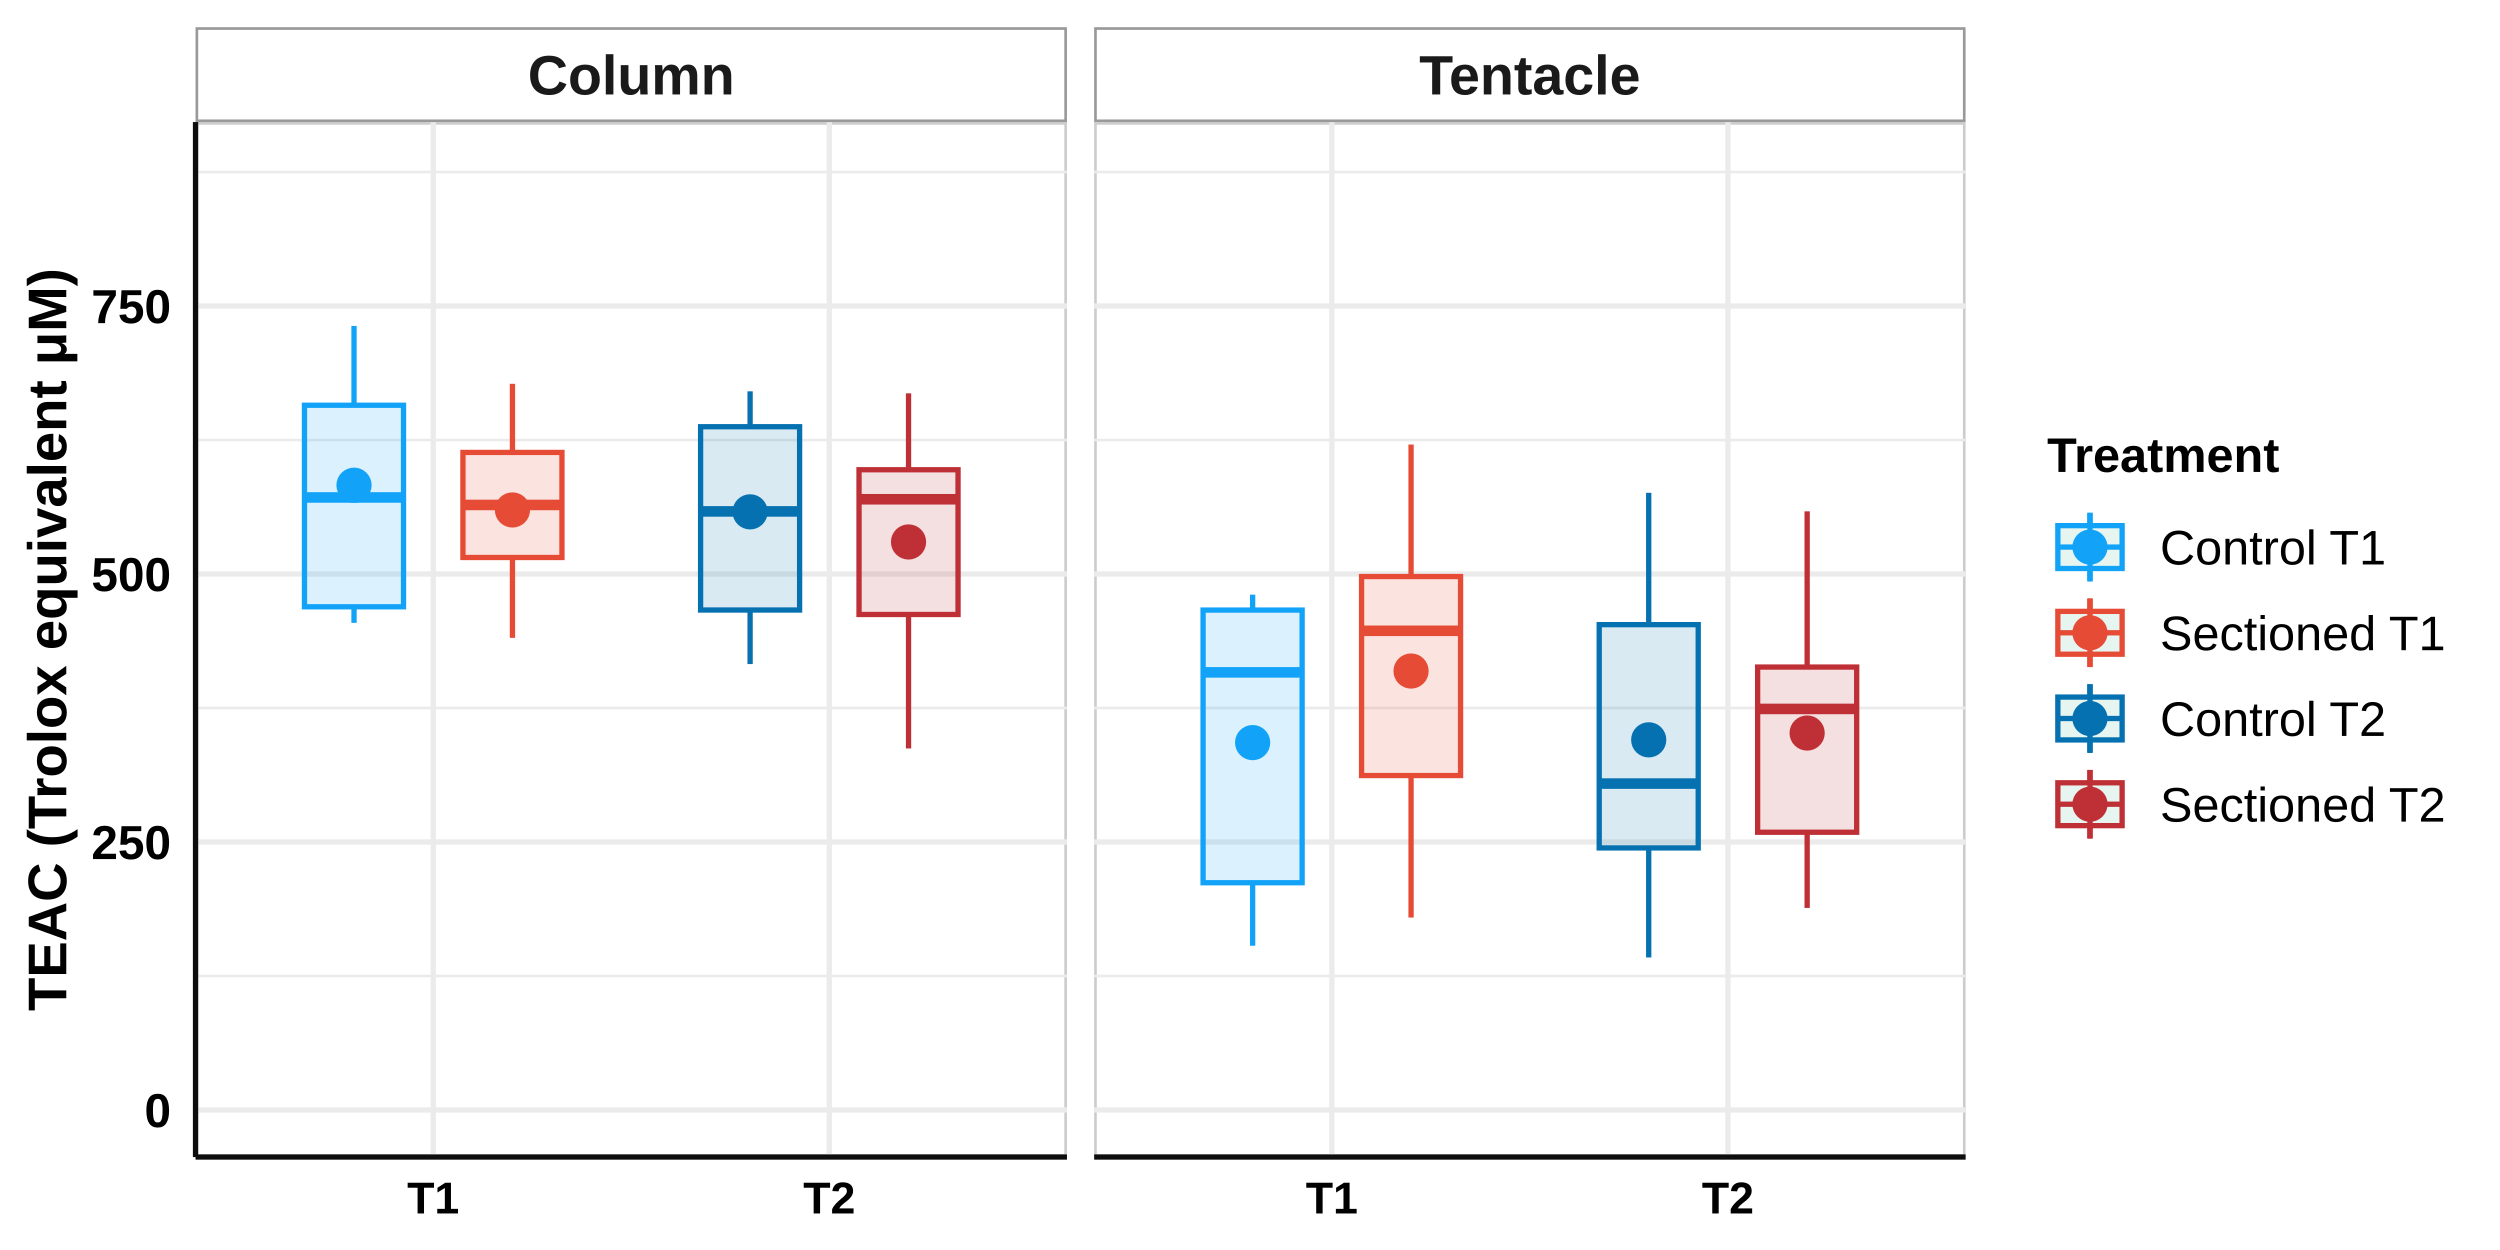
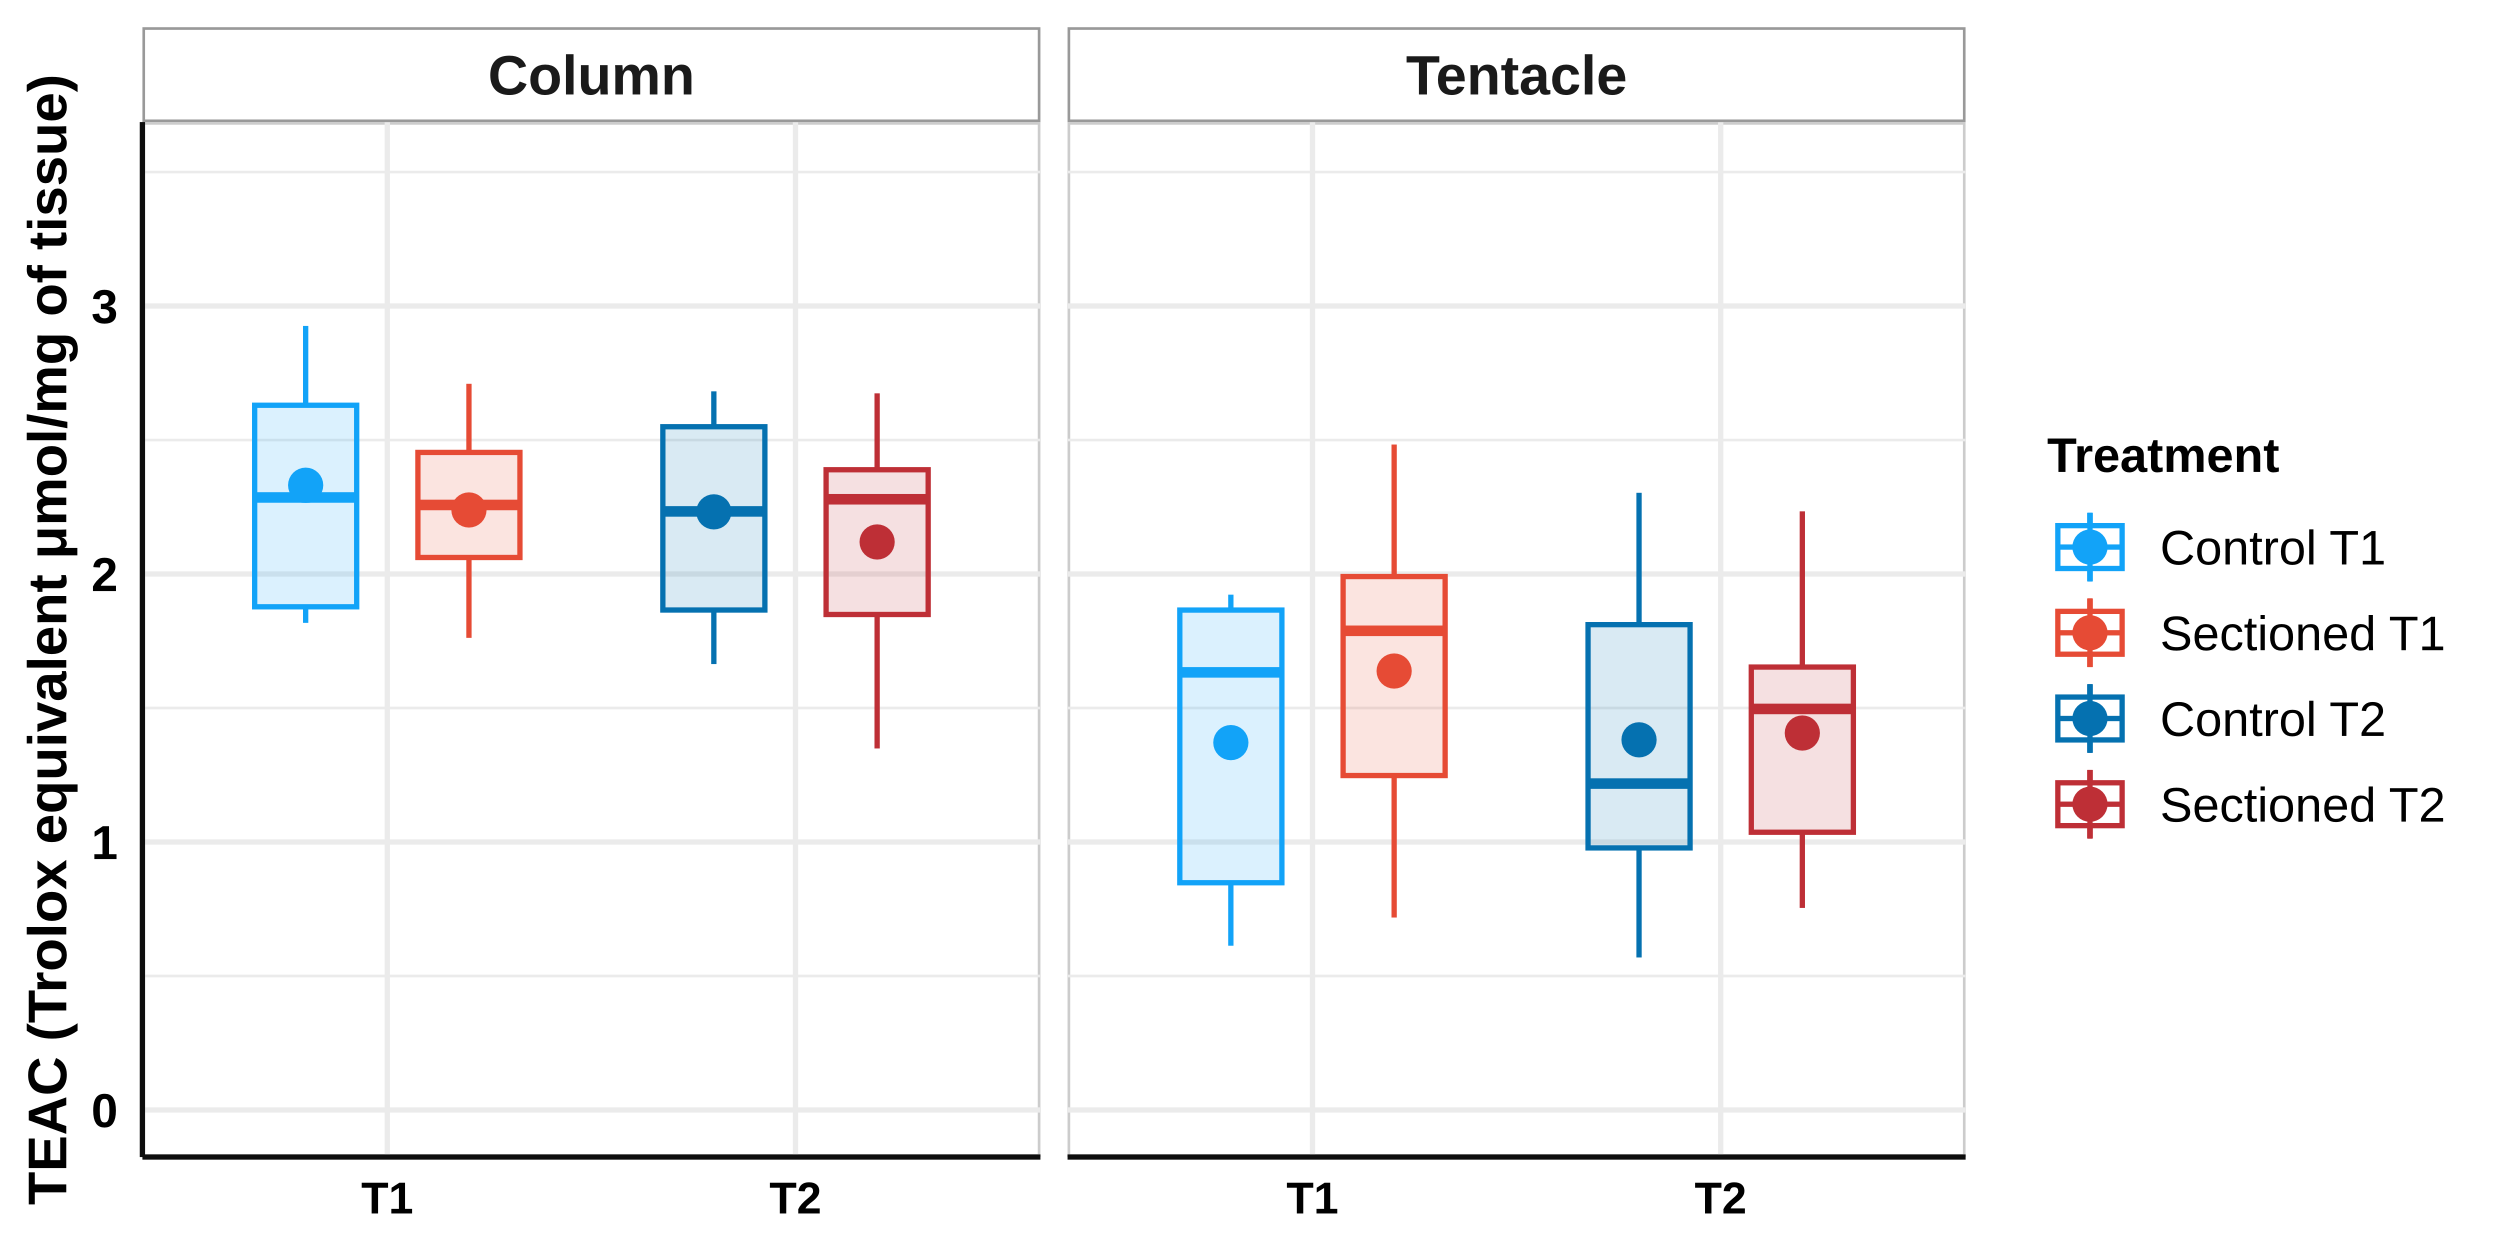
<svg xmlns="http://www.w3.org/2000/svg" width="504.00pt" height="252.00pt" viewBox="0 0 504.00 252.00">
  <g class="svglite">
    <defs>
      <style type="text/css">
    .svglite line, .svglite polyline, .svglite polygon, .svglite path, .svglite rect, .svglite circle {
      fill: none;
      stroke: #000000;
      stroke-linecap: round;
      stroke-linejoin: round;
      stroke-miterlimit: 10.00;
    }
    .svglite text {
      white-space: pre;
    }
    .svglite g.glyphgroup path {
      fill: inherit;
      stroke: none;
    }
  </style>
    </defs>
    <rect width="100%" height="100%" style="stroke: none; fill: #FFFFFF;" />
    <defs>
      <clipPath id="cpMC4wMHw1MDQuMDB8MC4wMHwyNTIuMDA=">
        <rect x="0.00" y="0.00" width="504.00" height="252.00" />
      </clipPath>
    </defs>
    <g clip-path="url(#cpMC4wMHw1MDQuMDB8MC4wMHwyNTIuMDA=)">
      <rect x="0.00" y="0.00" width="504.00" height="252.00" style="stroke-width: 1.07; stroke: none; fill: #FFFFFF;" />
    </g>
    <defs>
-       <clipPath id="cpMzkuNDJ8MjE1LjEwfDI0LjYxfDIzMy4yNg==">
-         <rect x="39.42" y="24.61" width="175.68" height="208.64" />
+       <clipPath id="cpMjguNzF8MjA5Ljc1fDI0LjYxfDIzMy4yNg==">
+         <rect x="28.71" y="24.61" width="181.04" height="208.64" />
      </clipPath>
    </defs>
-     <g clip-path="url(#cpMzkuNDJ8MjE1LjEwfDI0LjYxfDIzMy4yNg==)">
-       <rect x="39.42" y="24.61" width="175.68" height="208.64" style="stroke-width: 1.07; stroke: #CCCCCC; fill: #FFFFFF;" />
-       <polyline points="39.42,196.76 215.10,196.76 " style="stroke-width: 0.53; stroke: #EBEBEB; stroke-linecap: butt;" />
-       <polyline points="39.42,142.73 215.10,142.73 " style="stroke-width: 0.53; stroke: #EBEBEB; stroke-linecap: butt;" />
-       <polyline points="39.42,88.71 215.10,88.71 " style="stroke-width: 0.53; stroke: #EBEBEB; stroke-linecap: butt;" />
-       <polyline points="39.42,34.68 215.10,34.68 " style="stroke-width: 0.53; stroke: #EBEBEB; stroke-linecap: butt;" />
-       <polyline points="39.42,223.77 215.10,223.77 " style="stroke-width: 1.07; stroke: #EBEBEB; stroke-linecap: butt;" />
-       <polyline points="39.42,169.75 215.10,169.75 " style="stroke-width: 1.07; stroke: #EBEBEB; stroke-linecap: butt;" />
-       <polyline points="39.42,115.72 215.10,115.72 " style="stroke-width: 1.07; stroke: #EBEBEB; stroke-linecap: butt;" />
-       <polyline points="39.42,61.69 215.10,61.69 " style="stroke-width: 1.07; stroke: #EBEBEB; stroke-linecap: butt;" />
-       <polyline points="87.34,233.26 87.34,24.61 " style="stroke-width: 1.07; stroke: #EBEBEB; stroke-linecap: butt;" />
-       <polyline points="167.19,233.26 167.19,24.61 " style="stroke-width: 1.07; stroke: #EBEBEB; stroke-linecap: butt;" />
-       <line x1="71.37" y1="81.70" x2="71.37" y2="65.71" style="stroke-width: 1.07; stroke: #12A3F8; stroke-linecap: butt;" />
-       <line x1="71.37" y1="122.33" x2="71.37" y2="125.57" style="stroke-width: 1.07; stroke: #12A3F8; stroke-linecap: butt;" />
-       <polygon points="61.38,81.70 61.38,122.33 81.35,122.33 81.35,81.70 61.38,81.70 " style="stroke-width: 1.07; stroke: #12A3F8; stroke-linecap: butt; stroke-linejoin: miter; fill: #12A3F8; fill-opacity: 0.15;" />
-       <line x1="61.38" y1="100.29" x2="81.35" y2="100.29" style="stroke-width: 2.13; stroke: #12A3F8; stroke-linecap: butt; stroke-linejoin: miter;" />
-       <line x1="103.31" y1="91.21" x2="103.31" y2="77.38" style="stroke-width: 1.07; stroke: #E64B35; stroke-linecap: butt;" />
-       <line x1="103.31" y1="112.39" x2="103.31" y2="128.60" style="stroke-width: 1.07; stroke: #E64B35; stroke-linecap: butt;" />
-       <polygon points="93.33,91.21 93.33,112.39 113.29,112.39 113.29,91.21 93.33,91.21 " style="stroke-width: 1.07; stroke: #E64B35; stroke-linecap: butt; stroke-linejoin: miter; fill: #E64B35; fill-opacity: 0.15;" />
-       <line x1="93.33" y1="101.80" x2="113.29" y2="101.80" style="stroke-width: 2.13; stroke: #E64B35; stroke-linecap: butt; stroke-linejoin: miter;" />
-       <line x1="151.22" y1="86.03" x2="151.22" y2="78.89" style="stroke-width: 1.07; stroke: #0571B0; stroke-linecap: butt;" />
-       <line x1="151.22" y1="122.98" x2="151.22" y2="133.87" style="stroke-width: 1.07; stroke: #0571B0; stroke-linecap: butt;" />
-       <polygon points="141.24,86.03 141.24,122.98 161.20,122.98 161.20,86.03 141.24,86.03 " style="stroke-width: 1.07; stroke: #0571B0; stroke-linecap: butt; stroke-linejoin: miter; fill: #0571B0; fill-opacity: 0.15;" />
-       <line x1="141.24" y1="103.10" x2="161.20" y2="103.10" style="stroke-width: 2.13; stroke: #0571B0; stroke-linecap: butt; stroke-linejoin: miter;" />
-       <line x1="183.16" y1="94.70" x2="183.16" y2="79.30" style="stroke-width: 1.07; stroke: #BE2F36; stroke-linecap: butt;" />
-       <line x1="183.16" y1="123.88" x2="183.16" y2="150.89" style="stroke-width: 1.07; stroke: #BE2F36; stroke-linecap: butt;" />
-       <polygon points="173.18,94.70 173.18,123.88 193.14,123.88 193.14,94.70 173.18,94.70 " style="stroke-width: 1.07; stroke: #BE2F36; stroke-linecap: butt; stroke-linejoin: miter; fill: #BE2F36; fill-opacity: 0.15;" />
-       <line x1="173.18" y1="100.65" x2="193.14" y2="100.65" style="stroke-width: 2.13; stroke: #BE2F36; stroke-linecap: butt; stroke-linejoin: miter;" />
-       <line x1="71.37" y1="97.82" x2="71.37" y2="97.82" style="stroke-width: 1.07; stroke: #12A3F8; stroke-linecap: butt;" />
-       <line x1="103.31" y1="102.81" x2="103.31" y2="102.81" style="stroke-width: 1.07; stroke: #E64B35; stroke-linecap: butt;" />
-       <line x1="151.22" y1="103.19" x2="151.22" y2="103.19" style="stroke-width: 1.07; stroke: #0571B0; stroke-linecap: butt;" />
-       <line x1="183.16" y1="109.26" x2="183.16" y2="109.26" style="stroke-width: 1.07; stroke: #BE2F36; stroke-linecap: butt;" />
-       <circle cx="71.37" cy="97.82" r="2.84" style="stroke-width: 1.42; stroke: #12A3F8; fill: #12A3F8;" />
-       <circle cx="103.31" cy="102.81" r="2.84" style="stroke-width: 1.42; stroke: #E64B35; fill: #E64B35;" />
-       <circle cx="151.22" cy="103.19" r="2.84" style="stroke-width: 1.42; stroke: #0571B0; fill: #0571B0;" />
-       <circle cx="183.16" cy="109.26" r="2.84" style="stroke-width: 1.42; stroke: #BE2F36; fill: #BE2F36;" />
+     <g clip-path="url(#cpMjguNzF8MjA5Ljc1fDI0LjYxfDIzMy4yNg==)">
+       <rect x="28.71" y="24.61" width="181.04" height="208.64" style="stroke-width: 1.07; stroke: #CCCCCC; fill: #FFFFFF;" />
+       <polyline points="28.71,196.76 209.75,196.76 " style="stroke-width: 0.53; stroke: #EBEBEB; stroke-linecap: butt;" />
+       <polyline points="28.71,142.73 209.75,142.73 " style="stroke-width: 0.53; stroke: #EBEBEB; stroke-linecap: butt;" />
+       <polyline points="28.71,88.71 209.75,88.71 " style="stroke-width: 0.53; stroke: #EBEBEB; stroke-linecap: butt;" />
+       <polyline points="28.71,34.68 209.75,34.68 " style="stroke-width: 0.53; stroke: #EBEBEB; stroke-linecap: butt;" />
+       <polyline points="28.71,223.77 209.75,223.77 " style="stroke-width: 1.07; stroke: #EBEBEB; stroke-linecap: butt;" />
+       <polyline points="28.71,169.75 209.75,169.75 " style="stroke-width: 1.07; stroke: #EBEBEB; stroke-linecap: butt;" />
+       <polyline points="28.71,115.72 209.75,115.72 " style="stroke-width: 1.07; stroke: #EBEBEB; stroke-linecap: butt;" />
+       <polyline points="28.71,61.69 209.75,61.69 " style="stroke-width: 1.07; stroke: #EBEBEB; stroke-linecap: butt;" />
+       <polyline points="78.08,233.26 78.08,24.61 " style="stroke-width: 1.07; stroke: #EBEBEB; stroke-linecap: butt;" />
+       <polyline points="160.37,233.26 160.37,24.61 " style="stroke-width: 1.07; stroke: #EBEBEB; stroke-linecap: butt;" />
+       <line x1="61.62" y1="81.70" x2="61.62" y2="65.71" style="stroke-width: 1.07; stroke: #12A3F8; stroke-linecap: butt;" />
+       <line x1="61.62" y1="122.33" x2="61.62" y2="125.57" style="stroke-width: 1.07; stroke: #12A3F8; stroke-linecap: butt;" />
+       <polygon points="51.34,81.70 51.34,122.33 71.91,122.33 71.91,81.70 51.34,81.70 " style="stroke-width: 1.07; stroke: #12A3F8; stroke-linecap: butt; stroke-linejoin: miter; fill: #12A3F8; fill-opacity: 0.15;" />
+       <line x1="51.34" y1="100.29" x2="71.91" y2="100.29" style="stroke-width: 2.13; stroke: #12A3F8; stroke-linecap: butt; stroke-linejoin: miter;" />
+       <line x1="94.54" y1="91.21" x2="94.54" y2="77.38" style="stroke-width: 1.07; stroke: #E64B35; stroke-linecap: butt;" />
+       <line x1="94.54" y1="112.39" x2="94.54" y2="128.60" style="stroke-width: 1.07; stroke: #E64B35; stroke-linecap: butt;" />
+       <polygon points="84.25,91.21 84.25,112.39 104.82,112.39 104.82,91.21 84.25,91.21 " style="stroke-width: 1.07; stroke: #E64B35; stroke-linecap: butt; stroke-linejoin: miter; fill: #E64B35; fill-opacity: 0.15;" />
+       <line x1="84.25" y1="101.80" x2="104.82" y2="101.80" style="stroke-width: 2.13; stroke: #E64B35; stroke-linecap: butt; stroke-linejoin: miter;" />
+       <line x1="143.91" y1="86.03" x2="143.91" y2="78.89" style="stroke-width: 1.07; stroke: #0571B0; stroke-linecap: butt;" />
+       <line x1="143.91" y1="122.98" x2="143.91" y2="133.87" style="stroke-width: 1.07; stroke: #0571B0; stroke-linecap: butt;" />
+       <polygon points="133.63,86.03 133.63,122.98 154.20,122.98 154.20,86.03 133.63,86.03 " style="stroke-width: 1.07; stroke: #0571B0; stroke-linecap: butt; stroke-linejoin: miter; fill: #0571B0; fill-opacity: 0.15;" />
+       <line x1="133.63" y1="103.10" x2="154.20" y2="103.10" style="stroke-width: 2.13; stroke: #0571B0; stroke-linecap: butt; stroke-linejoin: miter;" />
+       <line x1="176.83" y1="94.70" x2="176.83" y2="79.30" style="stroke-width: 1.07; stroke: #BE2F36; stroke-linecap: butt;" />
+       <line x1="176.83" y1="123.88" x2="176.83" y2="150.89" style="stroke-width: 1.07; stroke: #BE2F36; stroke-linecap: butt;" />
+       <polygon points="166.54,94.70 166.54,123.88 187.12,123.88 187.12,94.70 166.54,94.70 " style="stroke-width: 1.07; stroke: #BE2F36; stroke-linecap: butt; stroke-linejoin: miter; fill: #BE2F36; fill-opacity: 0.15;" />
+       <line x1="166.54" y1="100.65" x2="187.12" y2="100.65" style="stroke-width: 2.13; stroke: #BE2F36; stroke-linecap: butt; stroke-linejoin: miter;" />
+       <line x1="61.62" y1="97.82" x2="61.62" y2="97.82" style="stroke-width: 1.07; stroke: #12A3F8; stroke-linecap: butt;" />
+       <line x1="94.54" y1="102.81" x2="94.54" y2="102.81" style="stroke-width: 1.07; stroke: #E64B35; stroke-linecap: butt;" />
+       <line x1="143.91" y1="103.19" x2="143.91" y2="103.19" style="stroke-width: 1.07; stroke: #0571B0; stroke-linecap: butt;" />
+       <line x1="176.83" y1="109.26" x2="176.83" y2="109.26" style="stroke-width: 1.07; stroke: #BE2F36; stroke-linecap: butt;" />
+       <circle cx="61.62" cy="97.82" r="2.84" style="stroke-width: 1.42; stroke: #12A3F8; fill: #12A3F8;" />
+       <circle cx="94.54" cy="102.81" r="2.84" style="stroke-width: 1.42; stroke: #E64B35; fill: #E64B35;" />
+       <circle cx="143.91" cy="103.19" r="2.84" style="stroke-width: 1.42; stroke: #0571B0; fill: #0571B0;" />
+       <circle cx="176.83" cy="109.26" r="2.84" style="stroke-width: 1.42; stroke: #BE2F36; fill: #BE2F36;" />
    </g>
    <g clip-path="url(#cpMC4wMHw1MDQuMDB8MC4wMHwyNTIuMDA=)">
</g>
    <defs>
-       <clipPath id="cpMjIwLjU4fDM5Ni4yN3wyNC42MXwyMzMuMjY=">
-         <rect x="220.58" y="24.61" width="175.68" height="208.64" />
+       <clipPath id="cpMjE1LjIyfDM5Ni4yN3wyNC42MXwyMzMuMjY=">
+         <rect x="215.22" y="24.61" width="181.04" height="208.64" />
      </clipPath>
    </defs>
-     <g clip-path="url(#cpMjIwLjU4fDM5Ni4yN3wyNC42MXwyMzMuMjY=)">
-       <rect x="220.58" y="24.61" width="175.68" height="208.64" style="stroke-width: 1.07; stroke: #CCCCCC; fill: #FFFFFF;" />
-       <polyline points="220.58,196.76 396.27,196.76 " style="stroke-width: 0.53; stroke: #EBEBEB; stroke-linecap: butt;" />
-       <polyline points="220.58,142.73 396.27,142.73 " style="stroke-width: 0.53; stroke: #EBEBEB; stroke-linecap: butt;" />
-       <polyline points="220.58,88.71 396.27,88.71 " style="stroke-width: 0.53; stroke: #EBEBEB; stroke-linecap: butt;" />
-       <polyline points="220.58,34.68 396.27,34.68 " style="stroke-width: 0.53; stroke: #EBEBEB; stroke-linecap: butt;" />
-       <polyline points="220.58,223.77 396.27,223.77 " style="stroke-width: 1.07; stroke: #EBEBEB; stroke-linecap: butt;" />
-       <polyline points="220.58,169.75 396.27,169.75 " style="stroke-width: 1.07; stroke: #EBEBEB; stroke-linecap: butt;" />
-       <polyline points="220.58,115.72 396.27,115.72 " style="stroke-width: 1.07; stroke: #EBEBEB; stroke-linecap: butt;" />
-       <polyline points="220.58,61.69 396.27,61.69 " style="stroke-width: 1.07; stroke: #EBEBEB; stroke-linecap: butt;" />
-       <polyline points="268.50,233.26 268.50,24.61 " style="stroke-width: 1.07; stroke: #EBEBEB; stroke-linecap: butt;" />
-       <polyline points="348.35,233.26 348.35,24.61 " style="stroke-width: 1.07; stroke: #EBEBEB; stroke-linecap: butt;" />
-       <line x1="252.53" y1="122.99" x2="252.53" y2="119.88" style="stroke-width: 1.07; stroke: #12A3F8; stroke-linecap: butt;" />
-       <line x1="252.53" y1="177.96" x2="252.53" y2="190.66" style="stroke-width: 1.07; stroke: #12A3F8; stroke-linecap: butt;" />
-       <polygon points="242.54,122.99 242.54,177.96 262.51,177.96 262.51,122.99 242.54,122.99 " style="stroke-width: 1.07; stroke: #12A3F8; stroke-linecap: butt; stroke-linejoin: miter; fill: #12A3F8; fill-opacity: 0.15;" />
-       <line x1="242.54" y1="135.55" x2="262.51" y2="135.55" style="stroke-width: 2.13; stroke: #12A3F8; stroke-linecap: butt; stroke-linejoin: miter;" />
-       <line x1="284.47" y1="116.23" x2="284.47" y2="89.62" style="stroke-width: 1.07; stroke: #E64B35; stroke-linecap: butt;" />
-       <line x1="284.47" y1="156.35" x2="284.47" y2="184.98" style="stroke-width: 1.07; stroke: #E64B35; stroke-linecap: butt;" />
-       <polygon points="274.49,116.23 274.49,156.35 294.45,156.35 294.45,116.23 274.49,116.23 " style="stroke-width: 1.07; stroke: #E64B35; stroke-linecap: butt; stroke-linejoin: miter; fill: #E64B35; fill-opacity: 0.15;" />
-       <line x1="274.49" y1="127.17" x2="294.45" y2="127.17" style="stroke-width: 2.13; stroke: #E64B35; stroke-linecap: butt; stroke-linejoin: miter;" />
-       <line x1="332.38" y1="125.93" x2="332.38" y2="99.35" style="stroke-width: 1.07; stroke: #0571B0; stroke-linecap: butt;" />
-       <line x1="332.38" y1="170.94" x2="332.38" y2="193.03" style="stroke-width: 1.07; stroke: #0571B0; stroke-linecap: butt;" />
-       <polygon points="322.40,125.93 322.40,170.94 342.36,170.94 342.36,125.93 322.40,125.93 " style="stroke-width: 1.07; stroke: #0571B0; stroke-linecap: butt; stroke-linejoin: miter; fill: #0571B0; fill-opacity: 0.15;" />
-       <line x1="322.40" y1="157.97" x2="342.36" y2="157.97" style="stroke-width: 2.13; stroke: #0571B0; stroke-linecap: butt; stroke-linejoin: miter;" />
-       <line x1="364.32" y1="134.48" x2="364.32" y2="103.08" style="stroke-width: 1.07; stroke: #BE2F36; stroke-linecap: butt;" />
-       <line x1="364.32" y1="167.78" x2="364.32" y2="183.04" style="stroke-width: 1.07; stroke: #BE2F36; stroke-linecap: butt;" />
-       <polygon points="354.34,134.48 354.34,167.78 374.31,167.78 374.31,134.48 354.34,134.48 " style="stroke-width: 1.07; stroke: #BE2F36; stroke-linecap: butt; stroke-linejoin: miter; fill: #BE2F36; fill-opacity: 0.15;" />
-       <line x1="354.34" y1="142.92" x2="374.31" y2="142.92" style="stroke-width: 2.13; stroke: #BE2F36; stroke-linecap: butt; stroke-linejoin: miter;" />
-       <line x1="252.53" y1="149.71" x2="252.53" y2="149.71" style="stroke-width: 1.07; stroke: #12A3F8; stroke-linecap: butt;" />
-       <line x1="284.47" y1="135.28" x2="284.47" y2="135.28" style="stroke-width: 1.07; stroke: #E64B35; stroke-linecap: butt;" />
-       <line x1="332.38" y1="149.15" x2="332.38" y2="149.15" style="stroke-width: 1.07; stroke: #0571B0; stroke-linecap: butt;" />
-       <line x1="364.32" y1="147.78" x2="364.32" y2="147.78" style="stroke-width: 1.07; stroke: #BE2F36; stroke-linecap: butt;" />
-       <circle cx="252.53" cy="149.71" r="2.84" style="stroke-width: 1.42; stroke: #12A3F8; fill: #12A3F8;" />
-       <circle cx="284.47" cy="135.28" r="2.84" style="stroke-width: 1.42; stroke: #E64B35; fill: #E64B35;" />
-       <circle cx="332.38" cy="149.15" r="2.84" style="stroke-width: 1.42; stroke: #0571B0; fill: #0571B0;" />
-       <circle cx="364.32" cy="147.78" r="2.84" style="stroke-width: 1.42; stroke: #BE2F36; fill: #BE2F36;" />
+     <g clip-path="url(#cpMjE1LjIyfDM5Ni4yN3wyNC42MXwyMzMuMjY=)">
+       <rect x="215.22" y="24.61" width="181.04" height="208.64" style="stroke-width: 1.07; stroke: #CCCCCC; fill: #FFFFFF;" />
+       <polyline points="215.22,196.76 396.27,196.76 " style="stroke-width: 0.53; stroke: #EBEBEB; stroke-linecap: butt;" />
+       <polyline points="215.22,142.73 396.27,142.73 " style="stroke-width: 0.53; stroke: #EBEBEB; stroke-linecap: butt;" />
+       <polyline points="215.22,88.71 396.27,88.71 " style="stroke-width: 0.53; stroke: #EBEBEB; stroke-linecap: butt;" />
+       <polyline points="215.22,34.68 396.27,34.68 " style="stroke-width: 0.53; stroke: #EBEBEB; stroke-linecap: butt;" />
+       <polyline points="215.22,223.77 396.27,223.77 " style="stroke-width: 1.07; stroke: #EBEBEB; stroke-linecap: butt;" />
+       <polyline points="215.22,169.75 396.27,169.75 " style="stroke-width: 1.07; stroke: #EBEBEB; stroke-linecap: butt;" />
+       <polyline points="215.22,115.72 396.27,115.72 " style="stroke-width: 1.07; stroke: #EBEBEB; stroke-linecap: butt;" />
+       <polyline points="215.22,61.69 396.27,61.69 " style="stroke-width: 1.07; stroke: #EBEBEB; stroke-linecap: butt;" />
+       <polyline points="264.60,233.26 264.60,24.61 " style="stroke-width: 1.07; stroke: #EBEBEB; stroke-linecap: butt;" />
+       <polyline points="346.89,233.26 346.89,24.61 " style="stroke-width: 1.07; stroke: #EBEBEB; stroke-linecap: butt;" />
+       <line x1="248.14" y1="122.99" x2="248.14" y2="119.88" style="stroke-width: 1.07; stroke: #12A3F8; stroke-linecap: butt;" />
+       <line x1="248.14" y1="177.96" x2="248.14" y2="190.66" style="stroke-width: 1.07; stroke: #12A3F8; stroke-linecap: butt;" />
+       <polygon points="237.85,122.99 237.85,177.96 258.43,177.96 258.43,122.99 237.85,122.99 " style="stroke-width: 1.07; stroke: #12A3F8; stroke-linecap: butt; stroke-linejoin: miter; fill: #12A3F8; fill-opacity: 0.15;" />
+       <line x1="237.85" y1="135.55" x2="258.43" y2="135.55" style="stroke-width: 2.13; stroke: #12A3F8; stroke-linecap: butt; stroke-linejoin: miter;" />
+       <line x1="281.06" y1="116.23" x2="281.06" y2="89.62" style="stroke-width: 1.07; stroke: #E64B35; stroke-linecap: butt;" />
+       <line x1="281.06" y1="156.35" x2="281.06" y2="184.98" style="stroke-width: 1.07; stroke: #E64B35; stroke-linecap: butt;" />
+       <polygon points="270.77,116.23 270.77,156.35 291.34,156.35 291.34,116.23 270.77,116.23 " style="stroke-width: 1.07; stroke: #E64B35; stroke-linecap: butt; stroke-linejoin: miter; fill: #E64B35; fill-opacity: 0.15;" />
+       <line x1="270.77" y1="127.17" x2="291.34" y2="127.17" style="stroke-width: 2.13; stroke: #E64B35; stroke-linecap: butt; stroke-linejoin: miter;" />
+       <line x1="330.43" y1="125.93" x2="330.43" y2="99.35" style="stroke-width: 1.07; stroke: #0571B0; stroke-linecap: butt;" />
+       <line x1="330.43" y1="170.94" x2="330.43" y2="193.03" style="stroke-width: 1.07; stroke: #0571B0; stroke-linecap: butt;" />
+       <polygon points="320.15,125.93 320.15,170.94 340.72,170.94 340.72,125.93 320.15,125.93 " style="stroke-width: 1.07; stroke: #0571B0; stroke-linecap: butt; stroke-linejoin: miter; fill: #0571B0; fill-opacity: 0.15;" />
+       <line x1="320.15" y1="157.97" x2="340.72" y2="157.97" style="stroke-width: 2.13; stroke: #0571B0; stroke-linecap: butt; stroke-linejoin: miter;" />
+       <line x1="363.35" y1="134.48" x2="363.35" y2="103.08" style="stroke-width: 1.07; stroke: #BE2F36; stroke-linecap: butt;" />
+       <line x1="363.35" y1="167.78" x2="363.35" y2="183.04" style="stroke-width: 1.07; stroke: #BE2F36; stroke-linecap: butt;" />
+       <polygon points="353.06,134.48 353.06,167.78 373.64,167.78 373.64,134.48 353.06,134.48 " style="stroke-width: 1.07; stroke: #BE2F36; stroke-linecap: butt; stroke-linejoin: miter; fill: #BE2F36; fill-opacity: 0.15;" />
+       <line x1="353.06" y1="142.92" x2="373.64" y2="142.92" style="stroke-width: 2.13; stroke: #BE2F36; stroke-linecap: butt; stroke-linejoin: miter;" />
+       <line x1="248.14" y1="149.71" x2="248.14" y2="149.71" style="stroke-width: 1.07; stroke: #12A3F8; stroke-linecap: butt;" />
+       <line x1="281.06" y1="135.28" x2="281.06" y2="135.28" style="stroke-width: 1.07; stroke: #E64B35; stroke-linecap: butt;" />
+       <line x1="330.43" y1="149.15" x2="330.43" y2="149.15" style="stroke-width: 1.07; stroke: #0571B0; stroke-linecap: butt;" />
+       <line x1="363.35" y1="147.78" x2="363.35" y2="147.78" style="stroke-width: 1.07; stroke: #BE2F36; stroke-linecap: butt;" />
+       <circle cx="248.14" cy="149.71" r="2.84" style="stroke-width: 1.42; stroke: #12A3F8; fill: #12A3F8;" />
+       <circle cx="281.06" cy="135.28" r="2.84" style="stroke-width: 1.42; stroke: #E64B35; fill: #E64B35;" />
+       <circle cx="330.43" cy="149.15" r="2.84" style="stroke-width: 1.42; stroke: #0571B0; fill: #0571B0;" />
+       <circle cx="363.35" cy="147.78" r="2.84" style="stroke-width: 1.42; stroke: #BE2F36; fill: #BE2F36;" />
    </g>
    <g clip-path="url(#cpMC4wMHw1MDQuMDB8MC4wMHwyNTIuMDA=)">
</g>
    <defs>
-       <clipPath id="cpMzkuNDJ8MjE1LjEwfDUuNDh8MjQuNjE=">
-         <rect x="39.42" y="5.48" width="175.68" height="19.14" />
+       <clipPath id="cpMjguNzF8MjA5Ljc1fDUuNDh8MjQuNjE=">
+         <rect x="28.71" y="5.48" width="181.04" height="19.14" />
      </clipPath>
    </defs>
-     <g clip-path="url(#cpMzkuNDJ8MjE1LjEwfDUuNDh8MjQuNjE=)">
-       <rect x="39.42" y="5.48" width="175.68" height="19.14" style="stroke-width: 1.07; stroke: #999999; fill: #FFFFFF;" />
-       <text x="127.26" y="19.05" text-anchor="middle" style="font-size: 11.20px; font-weight: bold;fill: #1A1A1A; font-family: &quot;Arial&quot;;" textLength="41.62px" lengthAdjust="spacingAndGlyphs">Column</text>
+     <g clip-path="url(#cpMjguNzF8MjA5Ljc1fDUuNDh8MjQuNjE=)">
+       <rect x="28.71" y="5.48" width="181.04" height="19.14" style="stroke-width: 1.07; stroke: #999999; fill: #FFFFFF;" />
+       <text x="119.23" y="19.05" text-anchor="middle" style="font-size: 11.20px; font-weight: bold;fill: #1A1A1A; font-family: &quot;Arial&quot;;" textLength="41.62px" lengthAdjust="spacingAndGlyphs">Column</text>
    </g>
    <g clip-path="url(#cpMC4wMHw1MDQuMDB8MC4wMHwyNTIuMDA=)">
</g>
    <defs>
-       <clipPath id="cpMjIwLjU4fDM5Ni4yN3w1LjQ4fDI0LjYx">
-         <rect x="220.58" y="5.48" width="175.68" height="19.14" />
+       <clipPath id="cpMjE1LjIyfDM5Ni4yN3w1LjQ4fDI0LjYx">
+         <rect x="215.22" y="5.48" width="181.04" height="19.14" />
      </clipPath>
    </defs>
-     <g clip-path="url(#cpMjIwLjU4fDM5Ni4yN3w1LjQ4fDI0LjYx)">
-       <rect x="220.58" y="5.48" width="175.68" height="19.14" style="stroke-width: 1.07; stroke: #999999; fill: #FFFFFF;" />
-       <text x="308.42" y="19.05" text-anchor="middle" style="font-size: 11.20px; font-weight: bold;fill: #1A1A1A; font-family: &quot;Arial&quot;;" textLength="44.53px" lengthAdjust="spacingAndGlyphs">Tentacle</text>
+     <g clip-path="url(#cpMjE1LjIyfDM5Ni4yN3w1LjQ4fDI0LjYx)">
+       <rect x="215.22" y="5.48" width="181.04" height="19.14" style="stroke-width: 1.07; stroke: #999999; fill: #FFFFFF;" />
+       <text x="305.75" y="19.05" text-anchor="middle" style="font-size: 11.20px; font-weight: bold;fill: #1A1A1A; font-family: &quot;Arial&quot;;" textLength="44.53px" lengthAdjust="spacingAndGlyphs">Tentacle</text>
    </g>
    <g clip-path="url(#cpMC4wMHw1MDQuMDB8MC4wMHwyNTIuMDA=)">
-       <polyline points="39.42,233.26 215.10,233.26 " style="stroke-width: 1.07; stroke: #0D0D0D; stroke-linecap: butt;" />
-       <text x="87.34" y="244.63" text-anchor="middle" style="font-size: 9.00px; font-weight: bold; font-family: &quot;Arial&quot;;" textLength="10.50px" lengthAdjust="spacingAndGlyphs">T1</text>
-       <text x="167.19" y="244.63" text-anchor="middle" style="font-size: 9.00px; font-weight: bold; font-family: &quot;Arial&quot;;" textLength="10.50px" lengthAdjust="spacingAndGlyphs">T2</text>
-       <polyline points="220.58,233.26 396.27,233.26 " style="stroke-width: 1.07; stroke: #0D0D0D; stroke-linecap: butt;" />
-       <text x="268.50" y="244.63" text-anchor="middle" style="font-size: 9.00px; font-weight: bold; font-family: &quot;Arial&quot;;" textLength="10.50px" lengthAdjust="spacingAndGlyphs">T1</text>
-       <text x="348.35" y="244.63" text-anchor="middle" style="font-size: 9.00px; font-weight: bold; font-family: &quot;Arial&quot;;" textLength="10.50px" lengthAdjust="spacingAndGlyphs">T2</text>
-       <polyline points="39.42,233.26 39.42,24.61 " style="stroke-width: 1.07; stroke: #0D0D0D; stroke-linecap: butt;" />
-       <text x="34.49" y="227.22" text-anchor="end" style="font-size: 9.63px; font-weight: bold; font-family: &quot;Arial&quot;;" textLength="5.36px" lengthAdjust="spacingAndGlyphs">0</text>
-       <text x="34.49" y="173.19" text-anchor="end" style="font-size: 9.63px; font-weight: bold; font-family: &quot;Arial&quot;;" textLength="16.08px" lengthAdjust="spacingAndGlyphs">250</text>
-       <text x="34.49" y="119.16" text-anchor="end" style="font-size: 9.63px; font-weight: bold; font-family: &quot;Arial&quot;;" textLength="16.08px" lengthAdjust="spacingAndGlyphs">500</text>
-       <text x="34.49" y="65.14" text-anchor="end" style="font-size: 9.63px; font-weight: bold; font-family: &quot;Arial&quot;;" textLength="16.08px" lengthAdjust="spacingAndGlyphs">750</text>
-       <text transform="translate(13.36,128.94) rotate(-90)" text-anchor="middle" style="font-size: 11.00px; font-weight: bold; font-family: &quot;Arial&quot;;" textLength="149.78px" lengthAdjust="spacingAndGlyphs">TEAC (Trolox equivalent μM)</text>
+       <polyline points="28.71,233.26 209.75,233.26 " style="stroke-width: 1.07; stroke: #0D0D0D; stroke-linecap: butt;" />
+       <text x="78.08" y="244.63" text-anchor="middle" style="font-size: 9.00px; font-weight: bold; font-family: &quot;Arial&quot;;" textLength="10.50px" lengthAdjust="spacingAndGlyphs">T1</text>
+       <text x="160.37" y="244.63" text-anchor="middle" style="font-size: 9.00px; font-weight: bold; font-family: &quot;Arial&quot;;" textLength="10.50px" lengthAdjust="spacingAndGlyphs">T2</text>
+       <polyline points="215.22,233.26 396.27,233.26 " style="stroke-width: 1.07; stroke: #0D0D0D; stroke-linecap: butt;" />
+       <text x="264.60" y="244.63" text-anchor="middle" style="font-size: 9.00px; font-weight: bold; font-family: &quot;Arial&quot;;" textLength="10.50px" lengthAdjust="spacingAndGlyphs">T1</text>
+       <text x="346.89" y="244.63" text-anchor="middle" style="font-size: 9.00px; font-weight: bold; font-family: &quot;Arial&quot;;" textLength="10.50px" lengthAdjust="spacingAndGlyphs">T2</text>
+       <polyline points="28.71,233.26 28.71,24.61 " style="stroke-width: 1.07; stroke: #0D0D0D; stroke-linecap: butt;" />
+       <text x="23.77" y="227.22" text-anchor="end" style="font-size: 9.63px; font-weight: bold; font-family: &quot;Arial&quot;;" textLength="5.36px" lengthAdjust="spacingAndGlyphs">0</text>
+       <text x="23.77" y="173.19" text-anchor="end" style="font-size: 9.63px; font-weight: bold; font-family: &quot;Arial&quot;;" textLength="5.36px" lengthAdjust="spacingAndGlyphs">1</text>
+       <text x="23.77" y="119.16" text-anchor="end" style="font-size: 9.63px; font-weight: bold; font-family: &quot;Arial&quot;;" textLength="5.36px" lengthAdjust="spacingAndGlyphs">2</text>
+       <text x="23.77" y="65.14" text-anchor="end" style="font-size: 9.63px; font-weight: bold; font-family: &quot;Arial&quot;;" textLength="5.36px" lengthAdjust="spacingAndGlyphs">3</text>
+       <text transform="translate(13.36,128.94) rotate(-90)" text-anchor="middle" style="font-size: 11.00px; font-weight: bold; font-family: &quot;Arial&quot;;" textLength="228.06px" lengthAdjust="spacingAndGlyphs">TEAC (Trolox equivalent μmol/mg of tissue)</text>
      <text x="412.70" y="95.14" style="font-size: 9.80px; font-weight: bold; font-family: &quot;Arial&quot;;" textLength="46.84px" lengthAdjust="spacingAndGlyphs">Treatment</text>
      <polyline points="421.34,117.20 421.34,114.61 " style="stroke-width: 1.07; stroke: #12A3F8; stroke-linecap: butt; stroke-linejoin: miter;" />
      <polyline points="421.34,105.97 421.34,103.38 " style="stroke-width: 1.07; stroke: #12A3F8; stroke-linecap: butt; stroke-linejoin: miter;" />
-       <rect x="414.86" y="105.97" width="12.96" height="8.64" style="stroke-width: 1.07; stroke: #12A3F8; stroke-linecap: butt; stroke-linejoin: miter; fill: #62BBA5; fill-opacity: 0.15;" />
+       <rect x="414.86" y="105.97" width="12.96" height="8.64" style="stroke-width: 1.07; stroke: #12A3F8; stroke-linecap: butt; stroke-linejoin: miter; fill: #FFFFFF; fill-opacity: 0.15;" />
      <polyline points="414.86,110.29 427.82,110.29 " style="stroke-width: 1.07; stroke: #12A3F8; stroke-linecap: butt; stroke-linejoin: miter;" />
      <polyline points="421.34,117.20 421.34,117.20 " style="stroke-width: 1.07; stroke: #12A3F8; stroke-linecap: butt; stroke-linejoin: miter;" />
      <polyline points="421.34,103.38 421.34,103.38 " style="stroke-width: 1.07; stroke: #12A3F8; stroke-linecap: butt; stroke-linejoin: miter;" />
      <line x1="421.34" y1="117.20" x2="421.34" y2="103.38" style="stroke-width: 1.07; stroke: #12A3F8; stroke-linecap: butt;" />
      <circle cx="421.34" cy="110.29" r="2.84" style="stroke-width: 1.42; stroke: #12A3F8; fill: #12A3F8;" />
      <polyline points="421.34,134.48 421.34,131.89 " style="stroke-width: 1.07; stroke: #E64B35; stroke-linecap: butt; stroke-linejoin: miter;" />
      <polyline points="421.34,123.25 421.34,120.66 " style="stroke-width: 1.07; stroke: #E64B35; stroke-linecap: butt; stroke-linejoin: miter;" />
-       <rect x="414.86" y="123.25" width="12.96" height="8.64" style="stroke-width: 1.07; stroke: #E64B35; stroke-linecap: butt; stroke-linejoin: miter; fill: #62BBA5; fill-opacity: 0.15;" />
+       <rect x="414.86" y="123.25" width="12.96" height="8.64" style="stroke-width: 1.07; stroke: #E64B35; stroke-linecap: butt; stroke-linejoin: miter; fill: #FFFFFF; fill-opacity: 0.15;" />
      <polyline points="414.86,127.57 427.82,127.57 " style="stroke-width: 1.07; stroke: #E64B35; stroke-linecap: butt; stroke-linejoin: miter;" />
      <polyline points="421.34,134.48 421.34,134.48 " style="stroke-width: 1.07; stroke: #E64B35; stroke-linecap: butt; stroke-linejoin: miter;" />
      <polyline points="421.34,120.66 421.34,120.66 " style="stroke-width: 1.07; stroke: #E64B35; stroke-linecap: butt; stroke-linejoin: miter;" />
      <line x1="421.34" y1="134.48" x2="421.34" y2="120.66" style="stroke-width: 1.07; stroke: #E64B35; stroke-linecap: butt;" />
      <circle cx="421.34" cy="127.57" r="2.84" style="stroke-width: 1.42; stroke: #E64B35; fill: #E64B35;" />
      <polyline points="421.34,151.76 421.34,149.17 " style="stroke-width: 1.07; stroke: #0571B0; stroke-linecap: butt; stroke-linejoin: miter;" />
      <polyline points="421.34,140.53 421.34,137.94 " style="stroke-width: 1.07; stroke: #0571B0; stroke-linecap: butt; stroke-linejoin: miter;" />
-       <rect x="414.86" y="140.53" width="12.96" height="8.64" style="stroke-width: 1.07; stroke: #0571B0; stroke-linecap: butt; stroke-linejoin: miter; fill: #62BBA5; fill-opacity: 0.15;" />
+       <rect x="414.86" y="140.53" width="12.96" height="8.64" style="stroke-width: 1.07; stroke: #0571B0; stroke-linecap: butt; stroke-linejoin: miter; fill: #FFFFFF; fill-opacity: 0.15;" />
      <polyline points="414.86,144.85 427.82,144.85 " style="stroke-width: 1.07; stroke: #0571B0; stroke-linecap: butt; stroke-linejoin: miter;" />
      <polyline points="421.34,151.76 421.34,151.76 " style="stroke-width: 1.07; stroke: #0571B0; stroke-linecap: butt; stroke-linejoin: miter;" />
      <polyline points="421.34,137.94 421.34,137.94 " style="stroke-width: 1.07; stroke: #0571B0; stroke-linecap: butt; stroke-linejoin: miter;" />
      <line x1="421.34" y1="151.76" x2="421.34" y2="137.94" style="stroke-width: 1.07; stroke: #0571B0; stroke-linecap: butt;" />
      <circle cx="421.34" cy="144.85" r="2.84" style="stroke-width: 1.42; stroke: #0571B0; fill: #0571B0;" />
      <polyline points="421.34,169.04 421.34,166.45 " style="stroke-width: 1.07; stroke: #BE2F36; stroke-linecap: butt; stroke-linejoin: miter;" />
      <polyline points="421.34,157.81 421.34,155.22 " style="stroke-width: 1.07; stroke: #BE2F36; stroke-linecap: butt; stroke-linejoin: miter;" />
-       <rect x="414.86" y="157.81" width="12.96" height="8.64" style="stroke-width: 1.07; stroke: #BE2F36; stroke-linecap: butt; stroke-linejoin: miter; fill: #62BBA5; fill-opacity: 0.15;" />
+       <rect x="414.86" y="157.81" width="12.96" height="8.64" style="stroke-width: 1.07; stroke: #BE2F36; stroke-linecap: butt; stroke-linejoin: miter; fill: #FFFFFF; fill-opacity: 0.15;" />
      <polyline points="414.86,162.13 427.82,162.13 " style="stroke-width: 1.07; stroke: #BE2F36; stroke-linecap: butt; stroke-linejoin: miter;" />
      <polyline points="421.34,169.04 421.34,169.04 " style="stroke-width: 1.07; stroke: #BE2F36; stroke-linecap: butt; stroke-linejoin: miter;" />
      <polyline points="421.34,155.22 421.34,155.22 " style="stroke-width: 1.07; stroke: #BE2F36; stroke-linecap: butt; stroke-linejoin: miter;" />
      <line x1="421.34" y1="169.04" x2="421.34" y2="155.22" style="stroke-width: 1.07; stroke: #BE2F36; stroke-linecap: butt;" />
      <circle cx="421.34" cy="162.13" r="2.84" style="stroke-width: 1.42; stroke: #BE2F36; fill: #BE2F36;" />
      <text x="435.46" y="113.80" style="font-size: 9.80px; font-family: &quot;Arial&quot;;" textLength="45.58px" lengthAdjust="spacingAndGlyphs">Control T1</text>
      <text x="435.46" y="131.08" style="font-size: 9.80px; font-family: &quot;Arial&quot;;" textLength="57.58px" lengthAdjust="spacingAndGlyphs">Sectioned T1</text>
      <text x="435.46" y="148.36" style="font-size: 9.80px; font-family: &quot;Arial&quot;;" textLength="45.58px" lengthAdjust="spacingAndGlyphs">Control T2</text>
      <text x="435.46" y="165.64" style="font-size: 9.80px; font-family: &quot;Arial&quot;;" textLength="57.58px" lengthAdjust="spacingAndGlyphs">Sectioned T2</text>
    </g>
  </g>
</svg>
